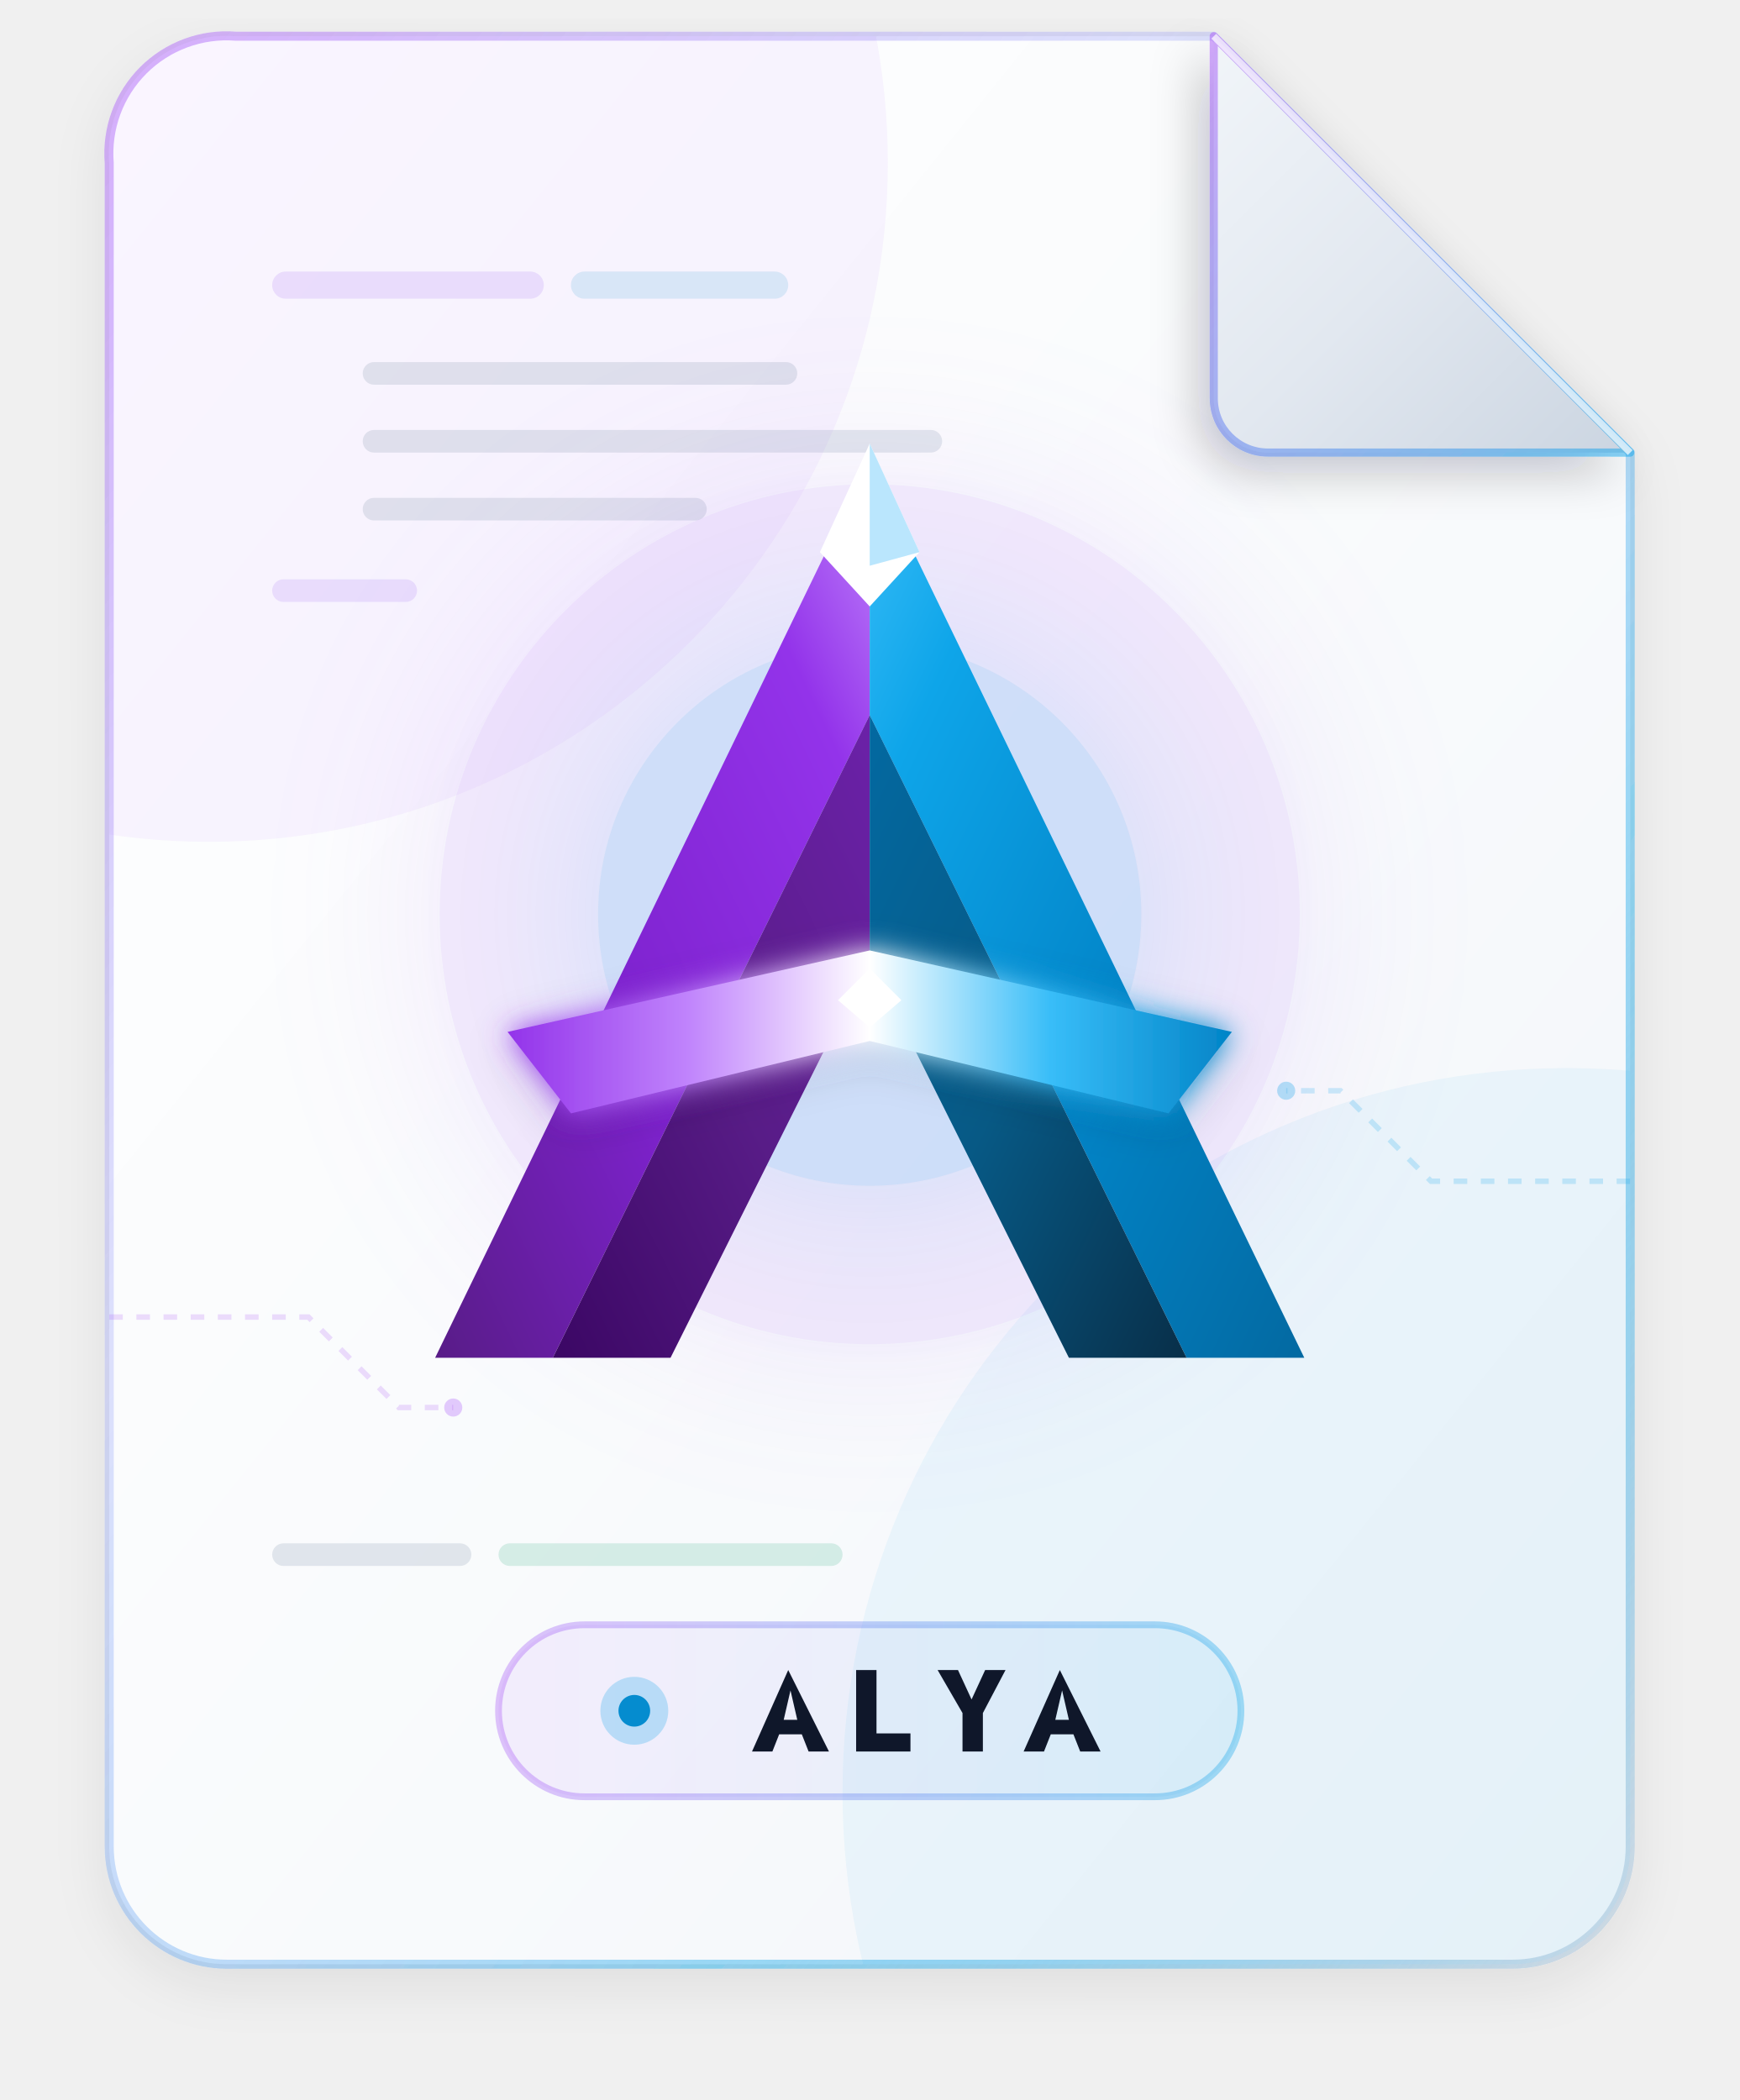
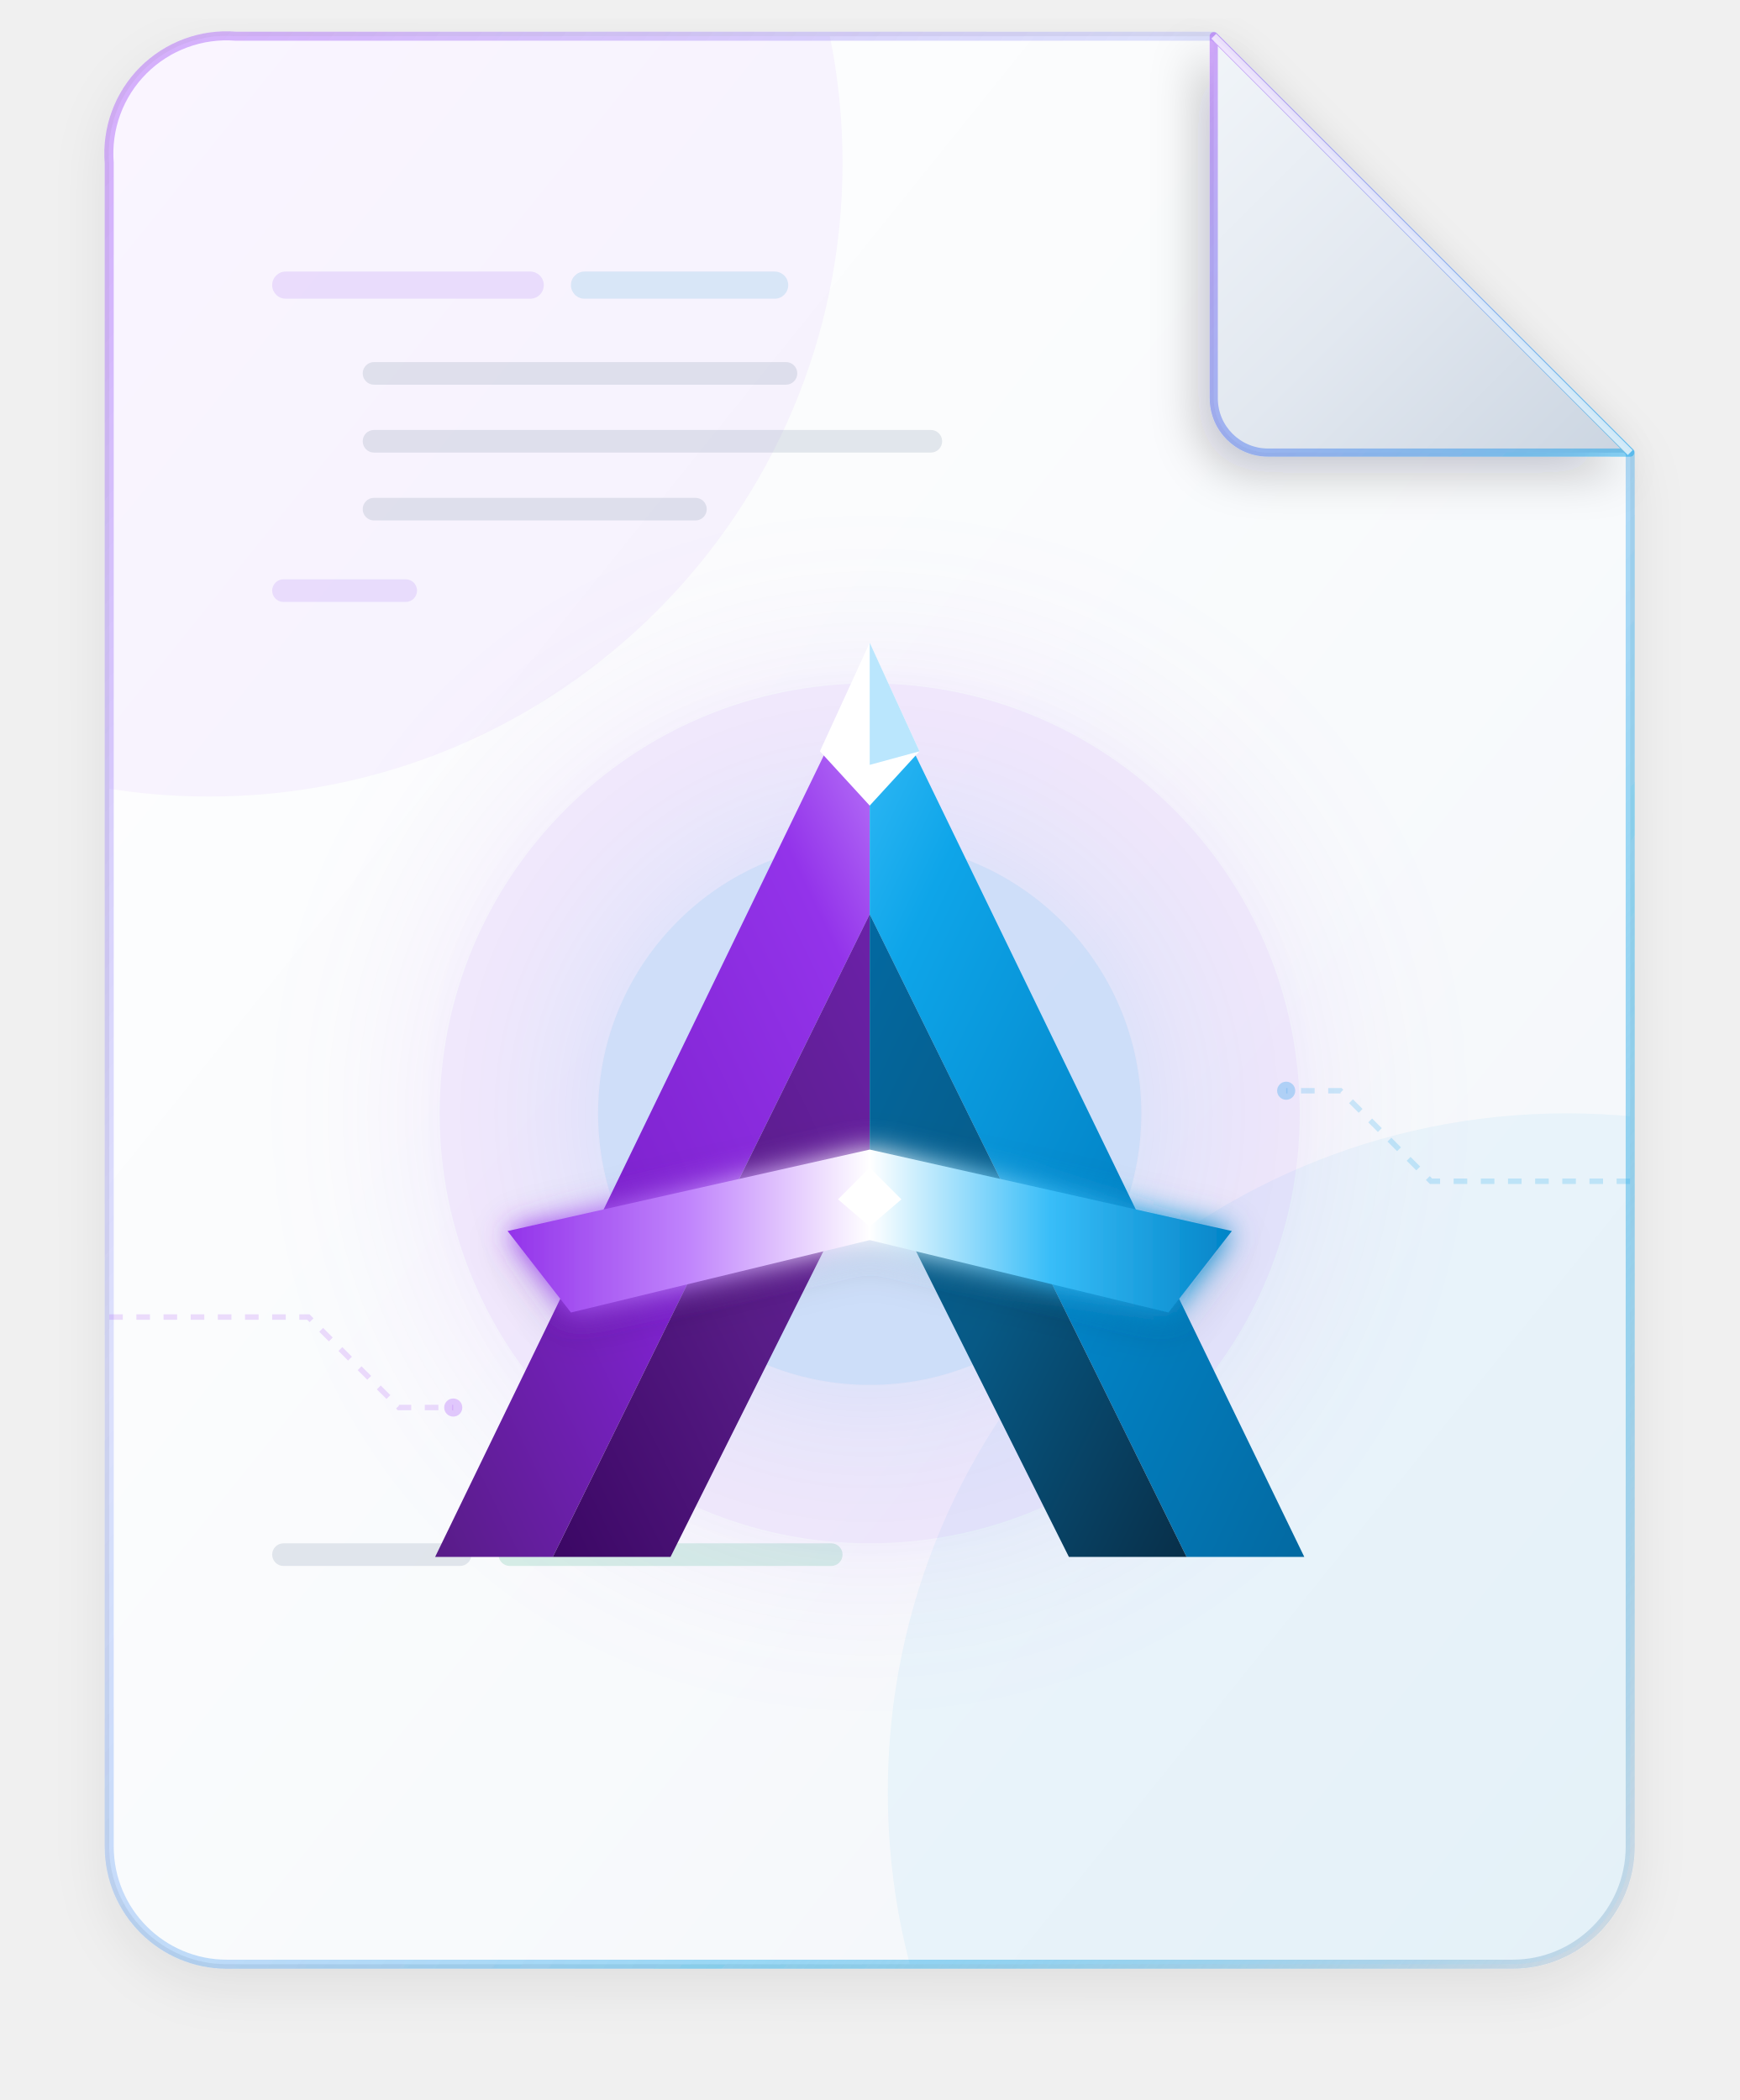
<svg xmlns="http://www.w3.org/2000/svg" viewBox="64 34 384 464" width="424" height="512">
  <defs>
    <linearGradient id="doc-surface-light" x1="0%" y1="0%" x2="100%" y2="100%">
      <stop offset="0%" stop-color="#ffffff" />
      <stop offset="60%" stop-color="#f8fafc" />
      <stop offset="100%" stop-color="#f1f5f9" />
    </linearGradient>
    <linearGradient id="doc-stroke-light" x1="0%" y1="0%" x2="100%" y2="100%">
      <stop offset="0%" stop-color="#a855f7" stop-opacity="0.45" />
      <stop offset="35%" stop-color="#818cf8" stop-opacity="0.25" />
      <stop offset="70%" stop-color="#0ea5e9" stop-opacity="0.4" />
      <stop offset="100%" stop-color="#cbd5e1" stop-opacity="0.8" />
    </linearGradient>
    <linearGradient id="flap-surface-light" x1="0%" y1="0%" x2="100%" y2="100%">
      <stop offset="0%" stop-color="#f1f5f9" />
      <stop offset="50%" stop-color="#e2e8f0" />
      <stop offset="100%" stop-color="#cbd5e1" />
    </linearGradient>
    <linearGradient id="flap-stroke-light" x1="0%" y1="0%" x2="100%" y2="100%">
      <stop offset="0%" stop-color="#a855f7" stop-opacity="0.5" />
      <stop offset="100%" stop-color="#0ea5e9" stop-opacity="0.5" />
    </linearGradient>
    <linearGradient id="left-outer-light" x1="0%" y1="100%" x2="100%" y2="0%">
      <stop offset="0%" stop-color="#581c87" />
      <stop offset="40%" stop-color="#7e22ce" />
      <stop offset="80%" stop-color="#9333ea" />
      <stop offset="100%" stop-color="#c084fc" />
    </linearGradient>
    <linearGradient id="left-inner-light" x1="0%" y1="100%" x2="100%" y2="0%">
      <stop offset="0%" stop-color="#3b0764" />
      <stop offset="50%" stop-color="#581c87" />
      <stop offset="100%" stop-color="#6b21a8" />
    </linearGradient>
    <linearGradient id="right-outer-light" x1="100%" y1="100%" x2="0%" y2="0%">
      <stop offset="0%" stop-color="#0369a1" />
      <stop offset="40%" stop-color="#0284c7" />
      <stop offset="80%" stop-color="#0ea5e9" />
      <stop offset="100%" stop-color="#38bdf8" />
    </linearGradient>
    <linearGradient id="right-inner-light" x1="100%" y1="100%" x2="0%" y2="0%">
      <stop offset="0%" stop-color="#082f49" />
      <stop offset="50%" stop-color="#075985" />
      <stop offset="100%" stop-color="#0369a1" />
    </linearGradient>
    <linearGradient id="neon-beam-light" x1="0%" y1="50%" x2="100%" y2="50%">
      <stop offset="0%" stop-color="#9333ea" />
      <stop offset="25%" stop-color="#c084fc" />
      <stop offset="50%" stop-color="#ffffff" />
      <stop offset="75%" stop-color="#38bdf8" />
      <stop offset="100%" stop-color="#0284c7" />
    </linearGradient>
-     <linearGradient id="badge-bg-light" x1="0%" y1="0%" x2="100%" y2="0%">
-       <stop offset="0%" stop-color="rgba(168, 85, 247, 0.08)" />
-       <stop offset="100%" stop-color="rgba(14, 165, 233, 0.08)" />
-     </linearGradient>
-     <linearGradient id="badge-border-light" x1="0%" y1="0%" x2="100%" y2="0%">
-       <stop offset="0%" stop-color="#a855f7" stop-opacity="0.35" />
-       <stop offset="100%" stop-color="#0ea5e9" stop-opacity="0.35" />
-     </linearGradient>
    <filter id="card-shadow-light" x="-20%" y="-20%" width="140%" height="140%">
      <feDropShadow dx="0" dy="16" stdDeviation="20" flood-color="#0f172a" flood-opacity="0.14" />
      <feDropShadow dx="0" dy="4" stdDeviation="6" flood-color="#0f172a" flood-opacity="0.08" />
    </filter>
    <filter id="flap-shadow-light" x="-40%" y="-40%" width="180%" height="180%">
      <feDropShadow dx="-3" dy="4" stdDeviation="5" flood-color="#0f172a" flood-opacity="0.22" />
    </filter>
    <filter id="emblem-ambient-light" x="-50%" y="-50%" width="200%" height="200%">
      <feGaussianBlur stdDeviation="20" result="blur" />
      <feMerge>
        <feMergeNode in="blur" />
        <feMergeNode in="SourceGraphic" />
      </feMerge>
    </filter>
    <filter id="beam-glow-light" x="-40%" y="-40%" width="180%" height="180%">
      <feDropShadow dx="0" dy="2" stdDeviation="4" flood-color="#0f172a" flood-opacity="0.25" />
      <feGaussianBlur stdDeviation="3" result="blur" />
      <feMerge>
        <feMergeNode in="blur" />
        <feMergeNode in="SourceGraphic" />
      </feMerge>
    </filter>
    <clipPath id="doc-clip-light">
      <path d="M 116 42                 L 332 42                 L 424 134                 L 424 442                 A 26 26 0 0 1 398 468                 L 114 468                 A 26 26 0 0 1 88 442                 L 88 70                 A 26 26 0 0 1 116 42 Z" />
    </clipPath>
  </defs>
  <g filter="url(#card-shadow-light)">
    <path d="M 116 42               L 332 42               L 424 134               L 424 442               A 26 26 0 0 1 398 468               L 114 468               A 26 26 0 0 1 88 442               L 88 70               A 26 26 0 0 1 116 42 Z" fill="url(#doc-surface-light)" stroke="url(#doc-stroke-light)" stroke-width="2" stroke-linejoin="round" />
  </g>
  <g clip-path="url(#doc-clip-light)">
-     <circle cx="110" cy="70" r="150" fill="#a855f7" opacity="0.06" />
-     <circle cx="410" cy="430" r="160" fill="#0ea5e9" opacity="0.06" />
+     <circle cx="110" cy="70" r="140" fill="#a855f7" opacity="0.06" />
+     <circle cx="410" cy="430" r="150" fill="#0ea5e9" opacity="0.06" />
    <g opacity="0.25">
      <rect x="124" y="94" width="60" height="6" rx="3" fill="#7c3aed" opacity="0.5" />
      <rect x="190" y="94" width="48" height="6" rx="3" fill="#0284c7" opacity="0.5" />
      <rect x="144" y="114" width="96" height="5" rx="2.5" fill="#94a3b8" />
      <rect x="144" y="129" width="128" height="5" rx="2.5" fill="#94a3b8" />
      <rect x="144" y="144" width="76" height="5" rx="2.5" fill="#94a3b8" />
      <rect x="124" y="162" width="32" height="5" rx="2.5" fill="#7c3aed" opacity="0.5" />
      <rect x="124" y="375" width="44" height="5" rx="2.5" fill="#94a3b8" />
      <rect x="174" y="375" width="76" height="5" rx="2.5" fill="#059669" opacity="0.6" />
    </g>
    <path d="M 88 325 H 132 L 152 345 H 164" stroke="#a855f7" stroke-width="1.2" opacity="0.2" fill="none" stroke-dasharray="3 3" />
    <circle cx="164" cy="345" r="2" fill="#a855f7" opacity="0.3" />
    <path d="M 424 295 H 380 L 360 275 H 348" stroke="#0ea5e9" stroke-width="1.2" opacity="0.2" fill="none" stroke-dasharray="3 3" />
    <circle cx="348" cy="275" r="2" fill="#0ea5e9" opacity="0.3" />
  </g>
  <g filter="url(#flap-shadow-light)">
    <path d="M 332 42               L 332 122               A 12 12 0 0 0 344 134               L 424 134 Z" fill="url(#flap-surface-light)" stroke="url(#flap-stroke-light)" stroke-width="1.8" stroke-linejoin="round" />
    <line x1="332" y1="42" x2="424" y2="134" stroke="rgba(255, 255, 255, 0.7)" stroke-width="1.5" />
  </g>
-   <g transform="translate(0, 10)">
+   <g transform="translate(0, 54)">
    <circle cx="256" cy="226" r="95" fill="#a855f7" opacity="0.12" filter="url(#emblem-ambient-light)" />
    <circle cx="256" cy="226" r="60" fill="#0ea5e9" opacity="0.15" filter="url(#emblem-ambient-light)" />
    <g id="alya-prism-light">
      <polygon points="256,126 160,324 186,324 256,182" fill="url(#left-outer-light)" />
      <polygon points="256,182 186,324 212,324 256,236" fill="url(#left-inner-light)" />
      <polygon points="256,126 352,324 326,324 256,182" fill="url(#right-outer-light)" />
      <polygon points="256,182 326,324 300,324 256,236" fill="url(#right-inner-light)" />
      <g filter="url(#beam-glow-light)">
        <polygon points="176,252 256,234 336,252 322,270 256,254 190,270" fill="url(#neon-beam-light)" />
        <polygon points="256,238 263,245 256,251 249,245" fill="#ffffff" />
      </g>
      <polygon points="256,122 267,146 256,158 245,146" fill="#ffffff" />
      <polygon points="256,122 267,146 256,149" fill="#bae6fd" />
    </g>
  </g>
-   <g transform="translate(256, 412)">
-     <rect x="-82" y="-19" width="164" height="38" rx="19" fill="url(#badge-bg-light)" stroke="url(#badge-border-light)" stroke-width="1.5" />
-     <circle cx="-52" cy="0" r="3.5" fill="#0284c7" />
-     <circle cx="-52" cy="0" r="7.5" fill="#0ea5e9" opacity="0.25" />
-     <g transform="translate(10, 0)">
-       <path d="M -28 -9 L -19 9 L -23.5 9 L -25 5.2 L -30 5.2 L -31.5 9 L -36 9 Z M -27.5 -4.5 L -29 2 L -26 2 Z" fill="#0f172a" />
-       <path d="M -13 -9 L -8.5 -9 L -8.5 5 L -1 5 L -1 9 L -13 9 Z" fill="#0f172a" />
-       <path d="M 5 -9 L 9.5 -9 L 12.5 -2.5 L 15.5 -9 L 20 -9 L 15 0.5 L 15 9 L 10.5 9 L 10.5 0.5 Z" fill="#0f172a" />
-       <path d="M 32 -9 L 41 9 L 36.5 9 L 35 5.2 L 30 5.2 L 28.5 9 L 24 9 Z M 32.5 -4.5 L 31 2 L 34 2 Z" fill="#0f172a" />
-     </g>
-   </g>
</svg>
